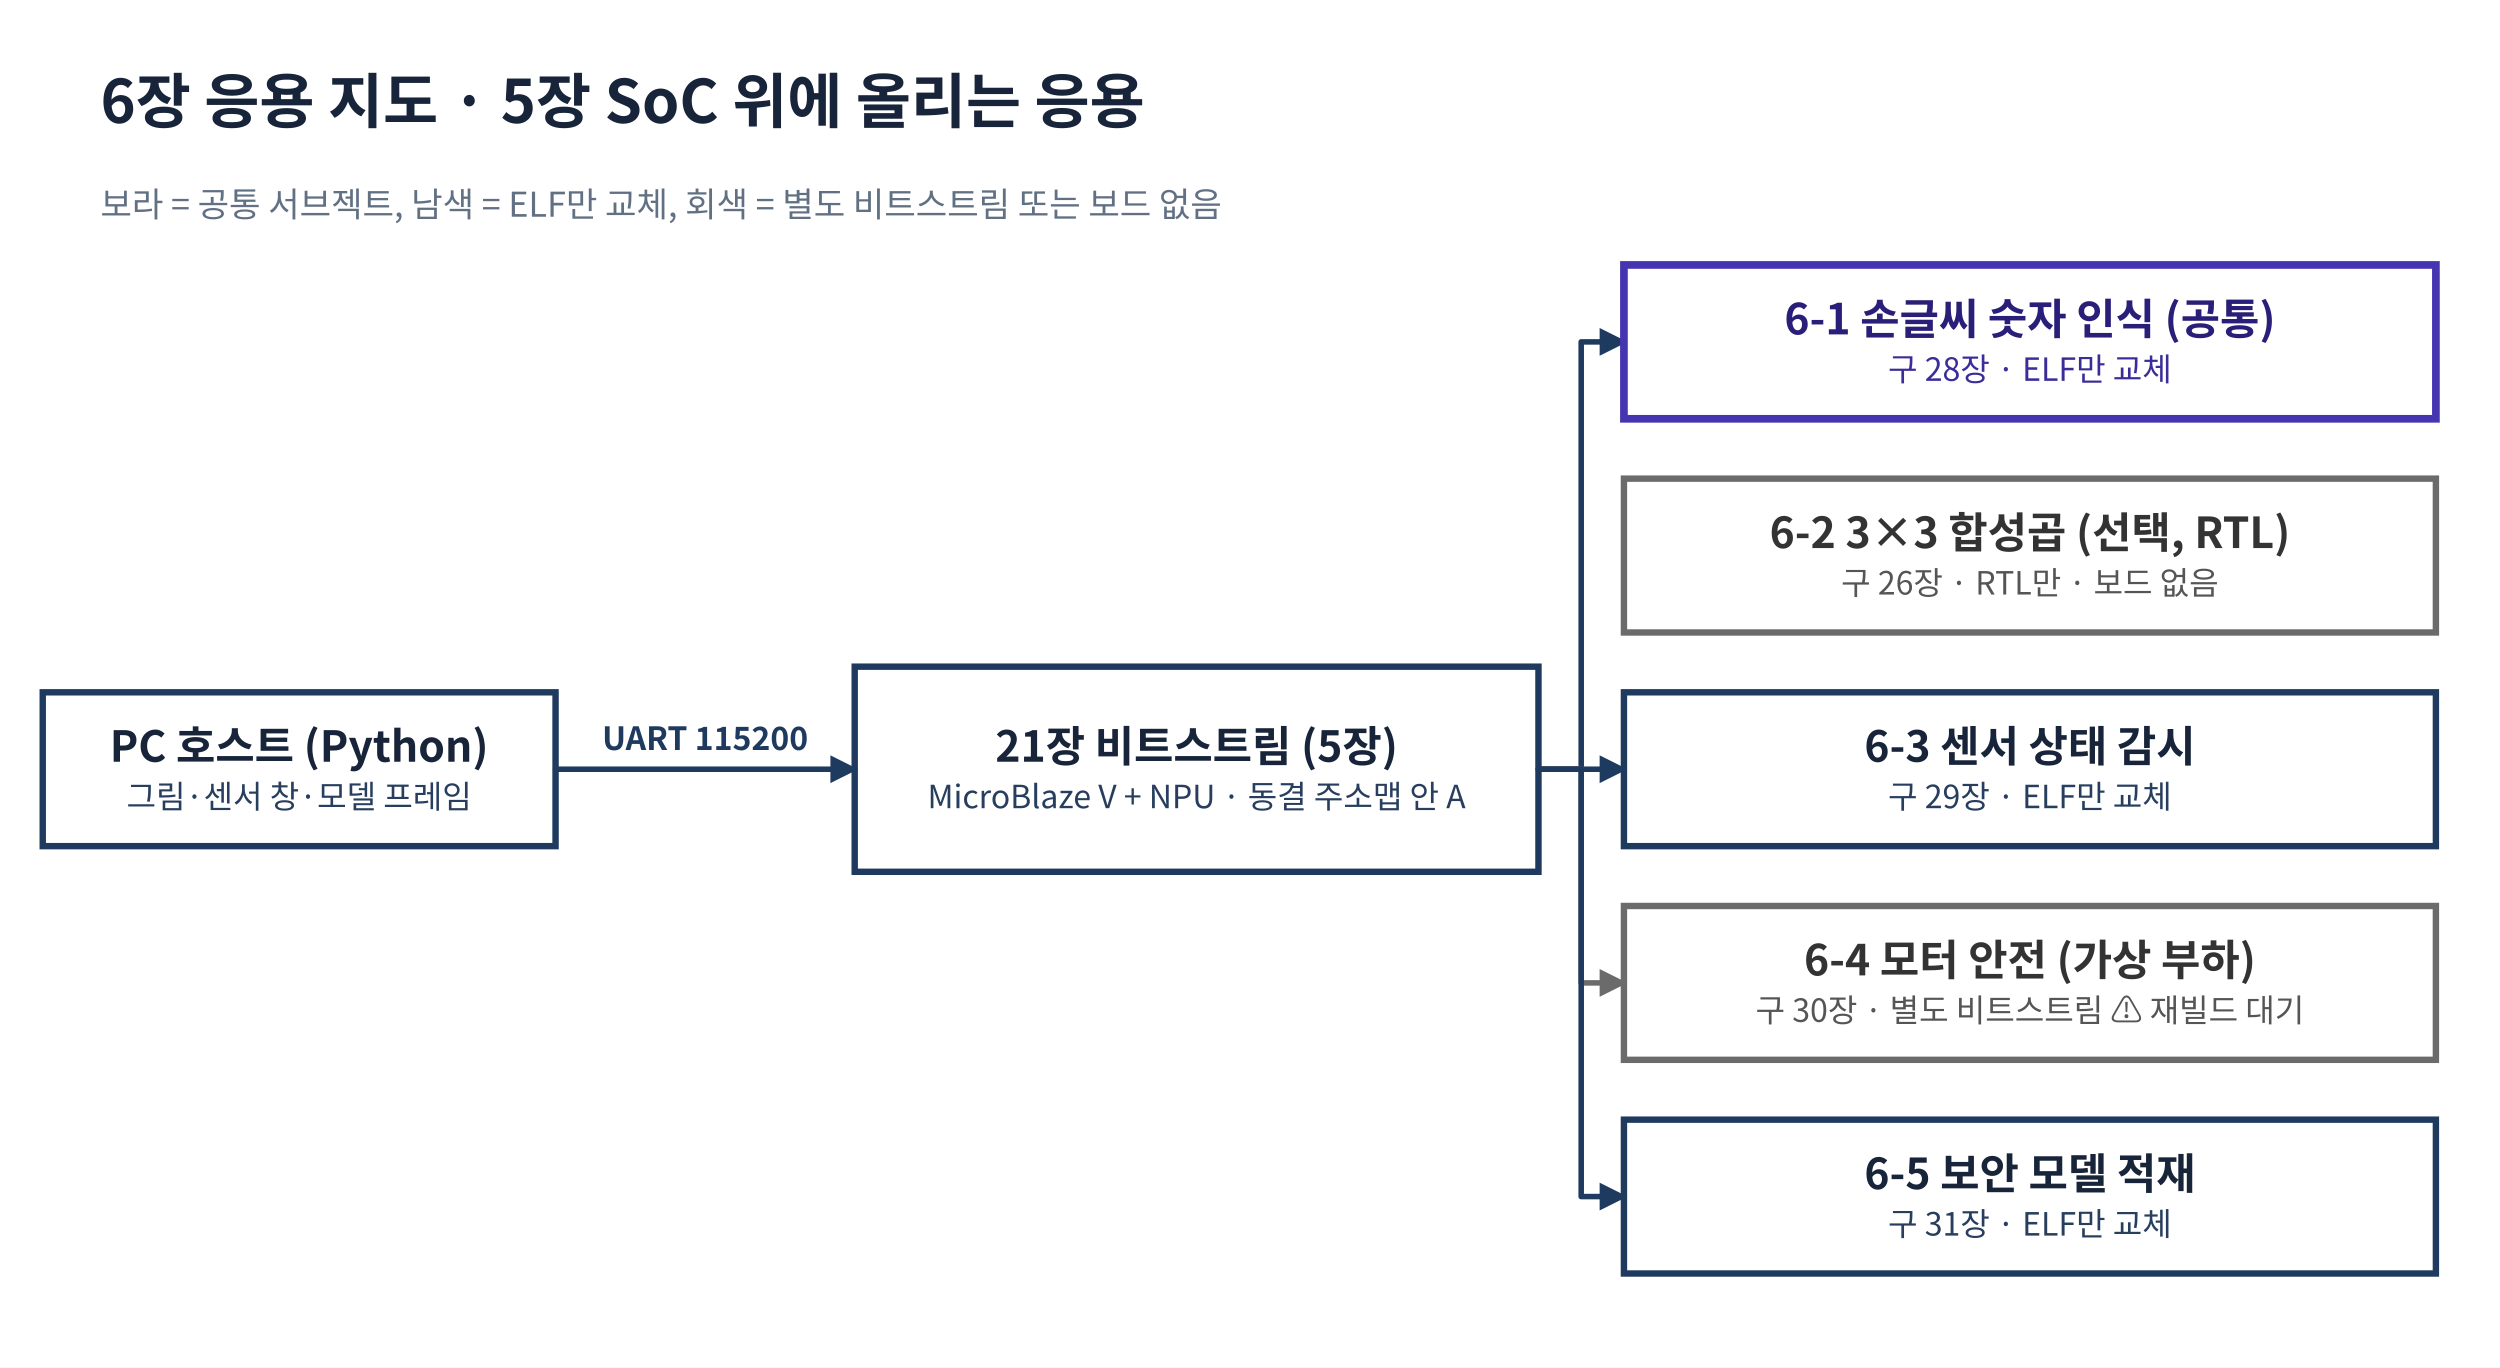
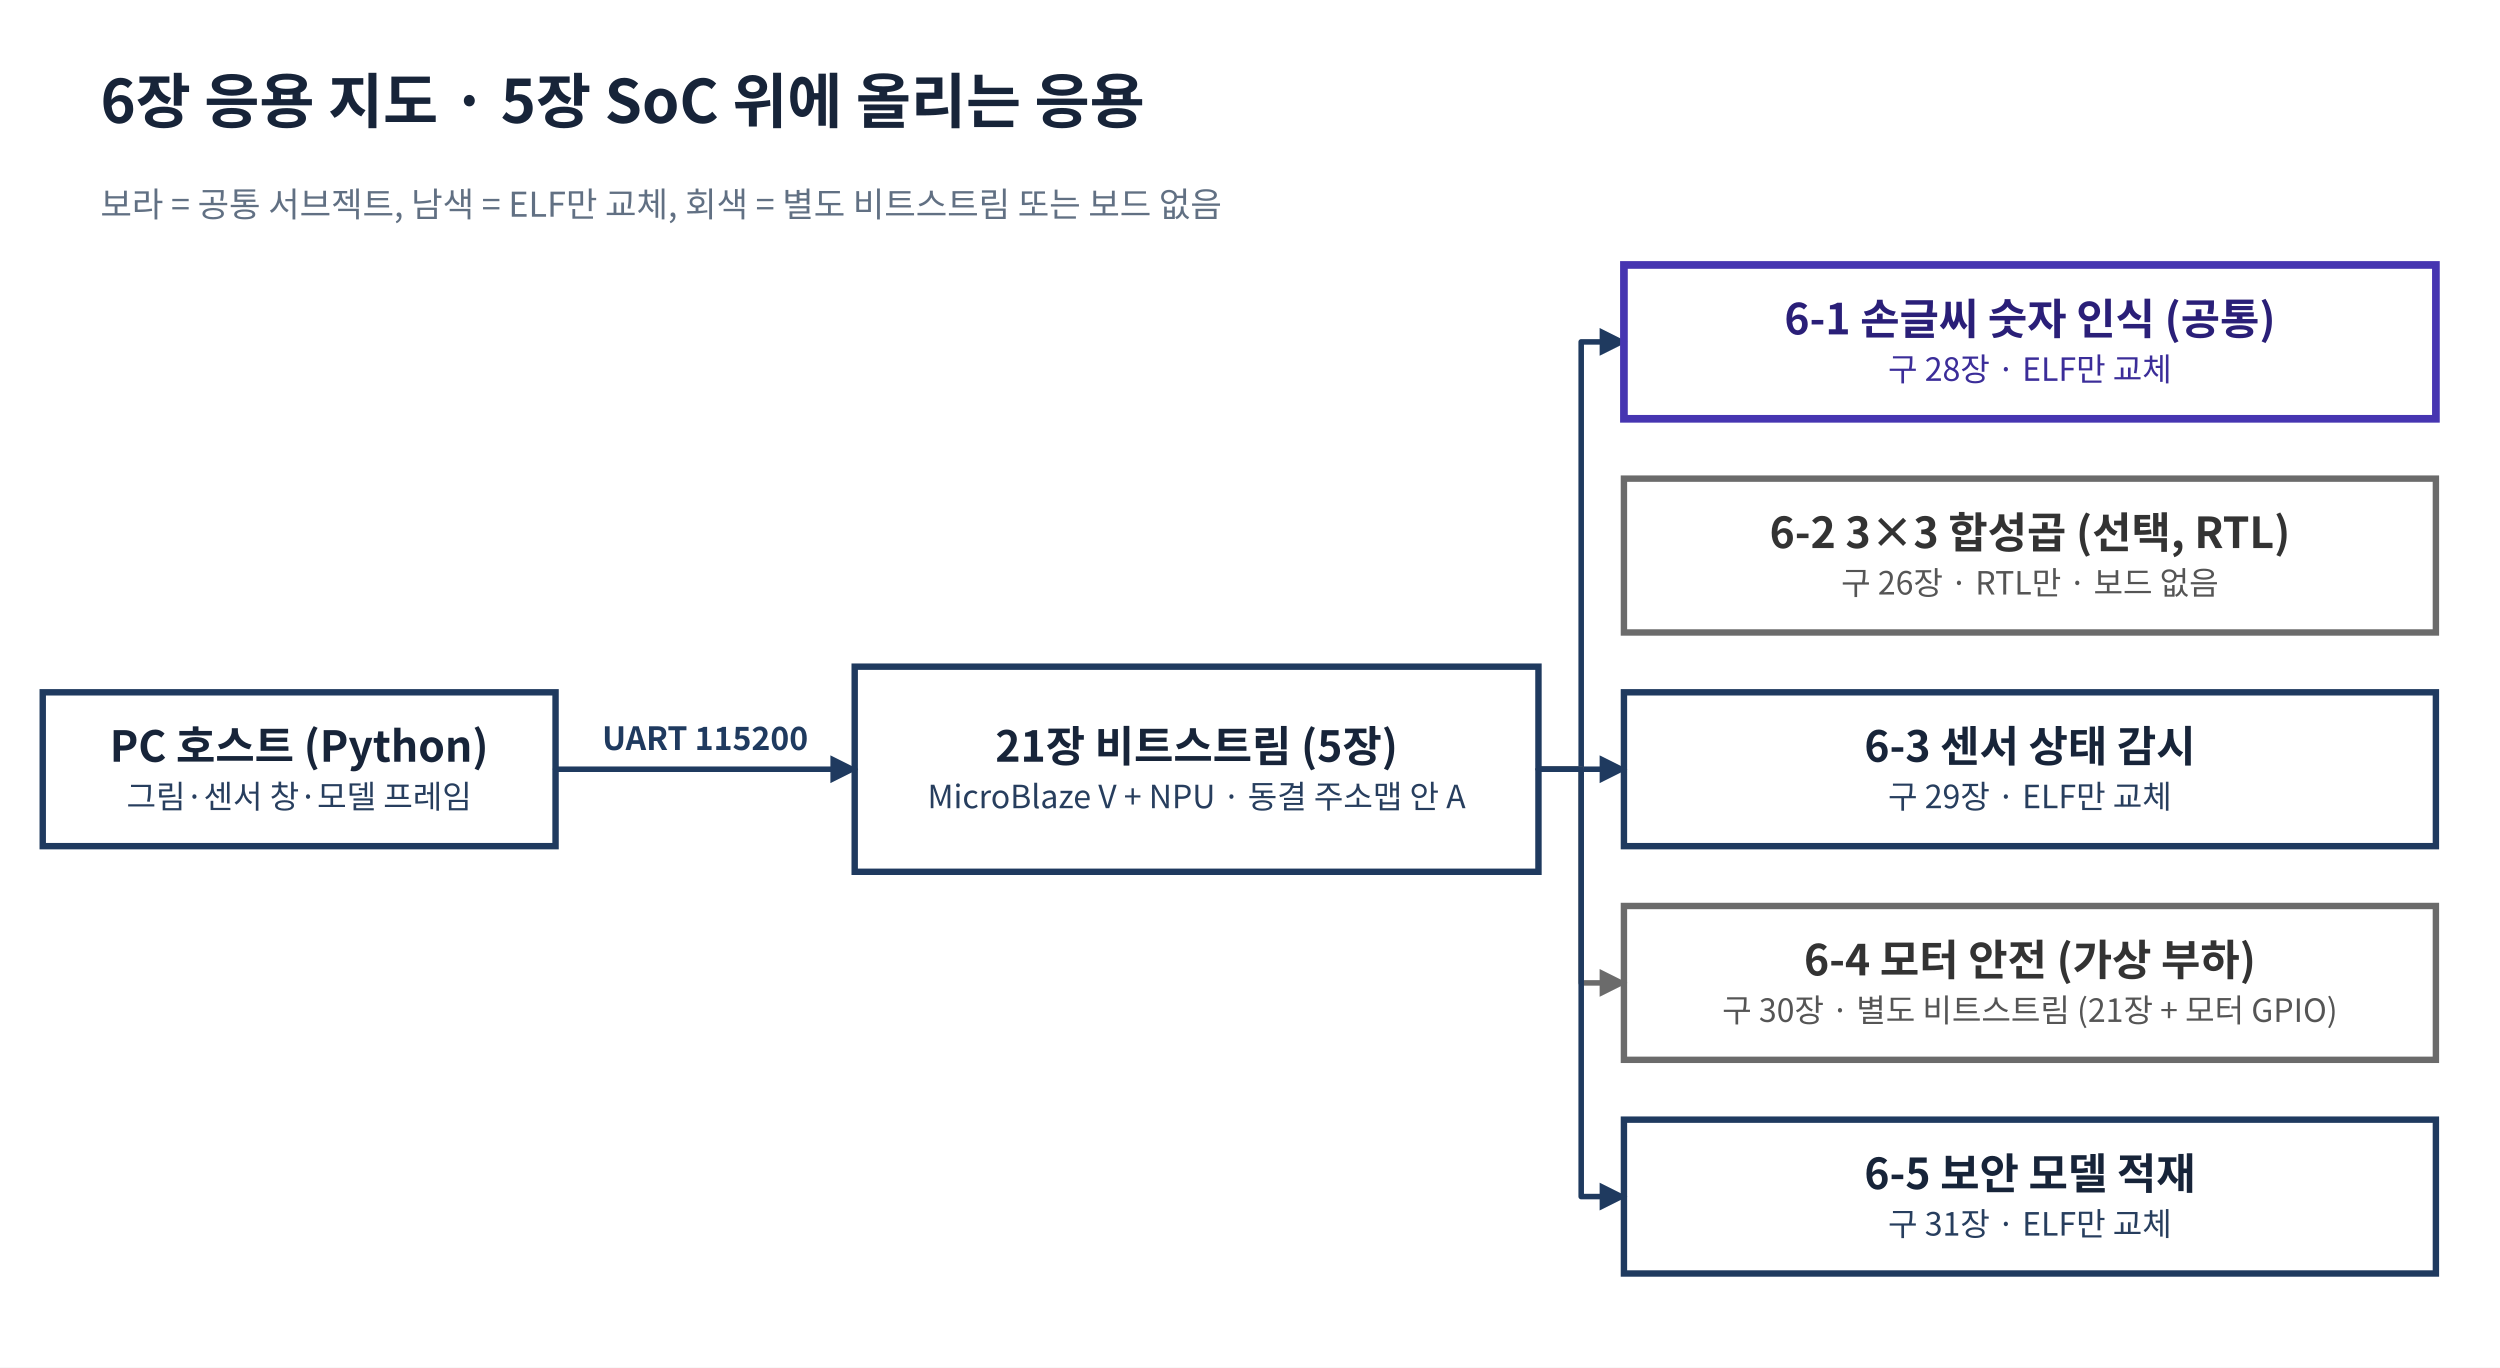
<svg xmlns="http://www.w3.org/2000/svg" id="canvas" width="1170" height="640" viewBox="0 0 1170 640" aria-label="편집 가능한 수직형 플로우차트" version="1.1">
  <defs>
    <marker id="arrowhead-0" markerWidth="13" markerHeight="13" refX="11.375" refY="6.5" orient="auto" markerUnits="userSpaceOnUse">
      <path d="M 0 0 L 13 6.5 L 0 13 z" fill="#1F3A5F" />
    </marker>
    <marker id="arrowhead-1" markerWidth="13" markerHeight="13" refX="11.375" refY="6.5" orient="auto" markerUnits="userSpaceOnUse">
      <path d="M 0 0 L 13 6.5 L 0 13 z" fill="#1F3A5F" />
    </marker>
    <marker id="arrowhead-2" markerWidth="13" markerHeight="13" refX="11.375" refY="6.5" orient="auto" markerUnits="userSpaceOnUse">
      <path d="M 0 0 L 13 6.5 L 0 13 z" fill="#1F3A5F" />
    </marker>
    <marker id="arrowhead-3" markerWidth="13" markerHeight="13" refX="11.375" refY="6.5" orient="auto" markerUnits="userSpaceOnUse">
      <path d="M 0 0 L 13 6.5 L 0 13 z" fill="#6b6b6b" />
    </marker>
    <marker id="arrowhead-4" markerWidth="13" markerHeight="13" refX="11.375" refY="6.5" orient="auto" markerUnits="userSpaceOnUse">
      <path d="M 0 0 L 13 6.5 L 0 13 z" fill="#1F3A5F" />
    </marker>
  </defs>
  <rect x="0" y="0" width="1170" height="640" fill="#fff" />
  <g data-heading="title">
    <text x="47" y="57.52" font-size="28" font-weight="780" fill="#172439" text-anchor="start" class="heading-text" font-family="Noto Sans KR, Noto Sans CJK KR, Malgun Gothic, sans-serif">6장 응용 지도 · 5장 SoC 위에 올리는 응용</text>
  </g>
  <g data-heading="subtitle">
    <text x="47" y="101.44" font-size="16" font-weight="400" fill="#617083" text-anchor="start" class="heading-text" font-family="Noto Sans KR, Noto Sans CJK KR, Malgun Gothic, sans-serif">보라 = 공통 서브젝트, 남색 = ELF만 교체, 회색 = 별도 비트스트림 또는 보드 없음</text>
  </g>
  <g id="edges">
    <g data-edge="pc-soc" class="edge">
      <path d="M 260 360 L 400 360" fill="none" stroke="#1F3A5F" stroke-width="2.6" stroke-linejoin="round" stroke-linecap="round" marker-end="url(#arrowhead-0)" />
      <text x="330" y="351" text-anchor="middle" font-size="15" font-weight="750" fill="#1F3A5F" class="edge-label" font-family="Noto Sans KR, Noto Sans CJK KR, Malgun Gothic, sans-serif">UART 115200</text>
    </g>
    <g data-edge="soc-a0" class="edge">
      <path d="M 720 360 L 740 360 L 740 160 L 760 160" fill="none" stroke="#1F3A5F" stroke-width="2.6" stroke-linejoin="round" stroke-linecap="round" marker-end="url(#arrowhead-1)" />
    </g>
    <g data-edge="soc-a2" class="edge">
      <path d="M 720 360 L 760 360" fill="none" stroke="#1F3A5F" stroke-width="2.6" stroke-linejoin="round" stroke-linecap="round" marker-end="url(#arrowhead-2)" />
    </g>
    <g data-edge="soc-a3" class="edge">
      <path d="M 720 360 L 740 360 L 740 460 L 760 460" fill="none" stroke="#6b6b6b" stroke-width="2.6" stroke-linejoin="round" stroke-linecap="round" marker-end="url(#arrowhead-3)" />
    </g>
    <g data-edge="soc-a4" class="edge">
      <path d="M 720 360 L 740 360 L 740 560 L 760 560" fill="none" stroke="#1F3A5F" stroke-width="2.6" stroke-linejoin="round" stroke-linecap="round" marker-end="url(#arrowhead-4)" />
    </g>
  </g>
  <g id="nodes">
    <g data-node="pc" class="node">
      <rect x="20" y="324" width="240" height="72" fill="none" stroke="#1F3A5F" stroke-width="3" class="node-shape" pointer-events="all" />
      <text x="140" y="349.5" text-anchor="middle" dominant-baseline="middle" pointer-events="none" font-size="20" font-weight="750" fill="#172439" font-family="Noto Sans KR, Noto Sans CJK KR, Malgun Gothic, sans-serif">PC 호스트 (Python)</text>
      <text x="140" y="373" text-anchor="middle" dominant-baseline="middle" pointer-events="none" font-size="15" font-weight="400" fill="#273e5e" font-family="Noto Sans KR, Noto Sans CJK KR, Malgun Gothic, sans-serif">그림·센서 창·모델 프레임</text>
    </g>
    <g data-node="soc" class="node">
      <rect x="400" y="312" width="320" height="96" fill="none" stroke="#1F3A5F" stroke-width="3" class="node-shape" pointer-events="all" />
      <text x="560" y="349.5" text-anchor="middle" dominant-baseline="middle" pointer-events="none" font-size="20" font-weight="750" fill="#172439" font-family="Noto Sans KR, Noto Sans CJK KR, Malgun Gothic, sans-serif">21장 비트스트림 (5장)</text>
      <text x="560" y="373" text-anchor="middle" dominant-baseline="middle" pointer-events="none" font-size="15" font-weight="400" fill="#273e5e" font-family="Noto Sans KR, Noto Sans CJK KR, Malgun Gothic, sans-serif">MicroBlaze V + NPU · 동결 주소맵 안 A</text>
    </g>
    <g data-node="a0" class="node">
      <rect x="760" y="124" width="380" height="72" fill="none" stroke="#4635B1" stroke-width="3.6" class="node-shape" pointer-events="all" />
      <text x="950" y="149.5" text-anchor="middle" dominant-baseline="middle" pointer-events="none" font-size="20" font-weight="750" fill="#2a1f78" font-family="Noto Sans KR, Noto Sans CJK KR, Malgun Gothic, sans-serif">6-1 손글씨 숫자 인식 (공통)</text>
      <text x="950" y="173" text-anchor="middle" dominant-baseline="middle" pointer-events="none" font-size="15" font-weight="400" fill="#3b2d99" font-family="Noto Sans KR, Noto Sans CJK KR, Malgun Gothic, sans-serif">구 28장 · ELF만 교체</text>
    </g>
    <g data-node="a1" class="node">
      <rect x="760" y="224" width="380" height="72" fill="none" stroke="#6b6b6b" stroke-width="3" class="node-shape" pointer-events="all" />
      <text x="950" y="249.5" text-anchor="middle" dominant-baseline="middle" pointer-events="none" font-size="20" font-weight="750" fill="#333333" font-family="Noto Sans KR, Noto Sans CJK KR, Malgun Gothic, sans-serif">6-2 3×3 합성곱 (선택, RTL)</text>
      <text x="950" y="273" text-anchor="middle" dominant-baseline="middle" pointer-events="none" font-size="15" font-weight="400" fill="#555555" font-family="Noto Sans KR, Noto Sans CJK KR, Malgun Gothic, sans-serif">구 26장 · RTL만 · 보드 없음</text>
    </g>
    <g data-node="a2" class="node">
      <rect x="760" y="324" width="380" height="72" fill="none" stroke="#1F3A5F" stroke-width="3" class="node-shape" pointer-events="all" />
      <text x="950" y="349.5" text-anchor="middle" dominant-baseline="middle" pointer-events="none" font-size="20" font-weight="750" fill="#172439" font-family="Noto Sans KR, Noto Sans CJK KR, Malgun Gothic, sans-serif">6-3 센서 상태 감시</text>
      <text x="950" y="373" text-anchor="middle" dominant-baseline="middle" pointer-events="none" font-size="15" font-weight="400" fill="#273e5e" font-family="Noto Sans KR, Noto Sans CJK KR, Malgun Gothic, sans-serif">구 29장 · ELF만 교체</text>
    </g>
    <g data-node="a3" class="node">
      <rect x="760" y="424" width="380" height="72" fill="none" stroke="#6b6b6b" stroke-width="3" class="node-shape" pointer-events="all" />
      <text x="950" y="449.5" text-anchor="middle" dominant-baseline="middle" pointer-events="none" font-size="20" font-weight="750" fill="#333333" font-family="Noto Sans KR, Noto Sans CJK KR, Malgun Gothic, sans-serif">6-4 모터 안전 (가상 부하)</text>
-       <text x="950" y="473" text-anchor="middle" dominant-baseline="middle" pointer-events="none" font-size="15" font-weight="400" fill="#555555" font-family="Noto Sans KR, Noto Sans CJK KR, Malgun Gothic, sans-serif">구 30장 · 별도 비트스트림 ⚠ 재빌드 대기</text>
+       <text x="950" y="473" text-anchor="middle" dominant-baseline="middle" pointer-events="none" font-size="15" font-weight="400" fill="#555555" font-family="Noto Sans KR, Noto Sans CJK KR, Malgun Gothic, sans-serif">구 30장 · 별도 비트스트림 (21장 + 모터 GPIO)</text>
    </g>
    <g data-node="a4" class="node">
      <rect x="760" y="524" width="380" height="72" fill="none" stroke="#1F3A5F" stroke-width="3" class="node-shape" pointer-events="all" />
      <text x="950" y="549.5" text-anchor="middle" dominant-baseline="middle" pointer-events="none" font-size="20" font-weight="750" fill="#172439" font-family="Noto Sans KR, Noto Sans CJK KR, Malgun Gothic, sans-serif">6-5 보안 모델 적재</text>
      <text x="950" y="573" text-anchor="middle" dominant-baseline="middle" pointer-events="none" font-size="15" font-weight="400" fill="#273e5e" font-family="Noto Sans KR, Noto Sans CJK KR, Malgun Gothic, sans-serif">구 31장 · ELF만 교체</text>
    </g>
  </g>
</svg>
